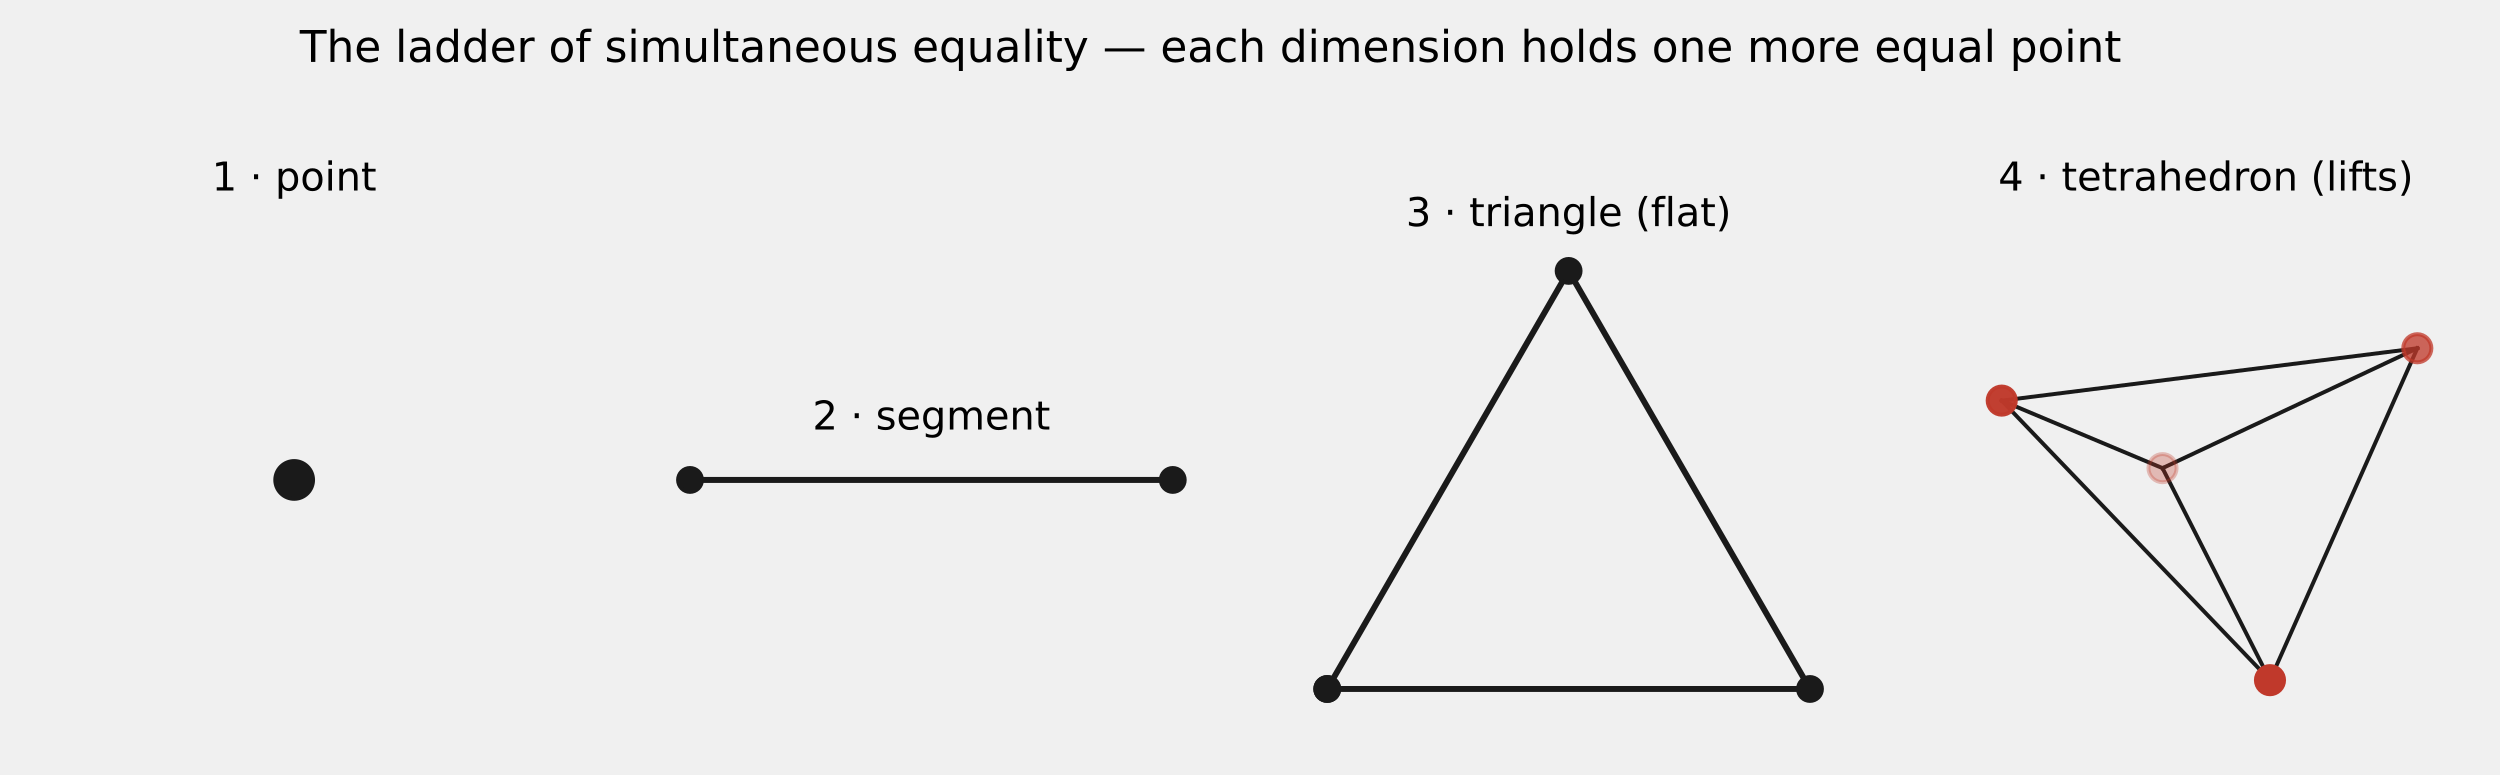
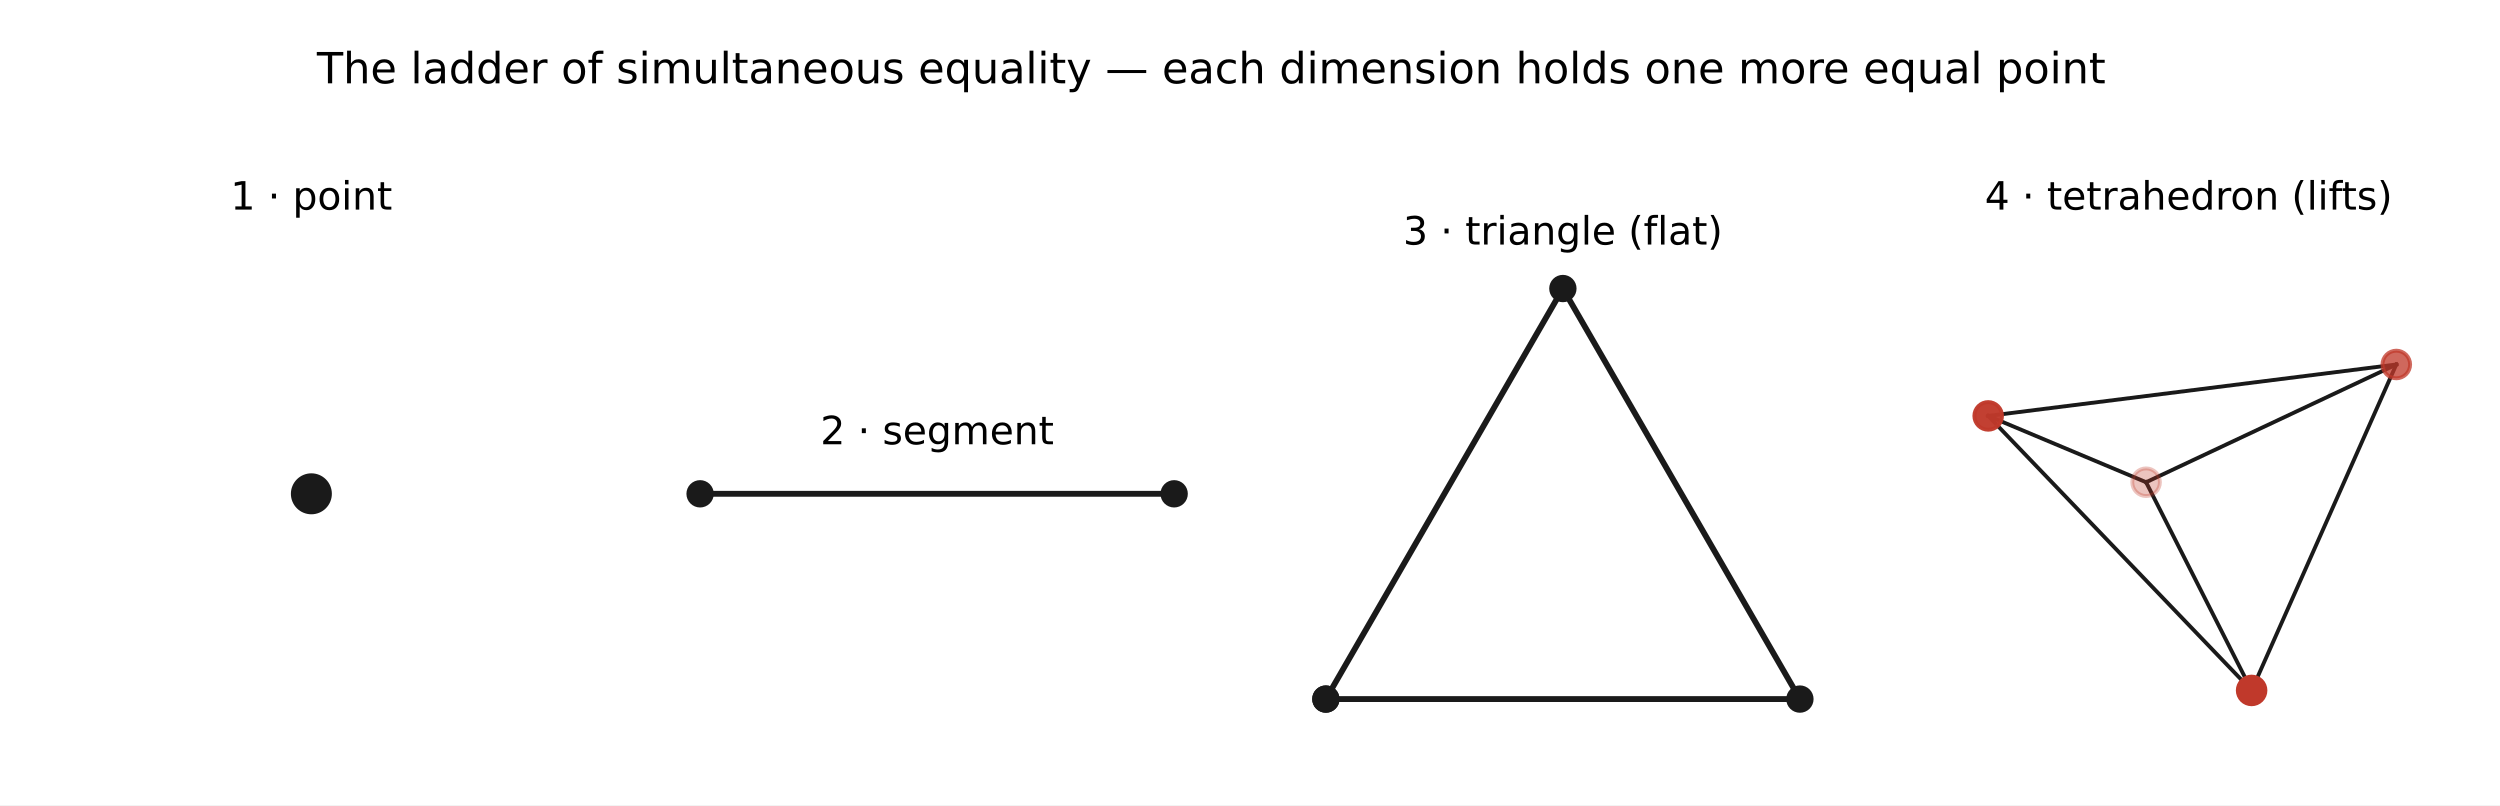
- <svg xmlns="http://www.w3.org/2000/svg" xmlns:xlink="http://www.w3.org/1999/xlink" width="628.2pt" height="194.517pt" viewBox="0 0 628.2 194.517" version="1.1">
+ <svg xmlns="http://www.w3.org/2000/svg" xmlns:xlink="http://www.w3.org/1999/xlink" width="639.72pt" height="206.037pt" viewBox="0 0 639.72 206.037" version="1.1">
  <defs>
    <style type="text/css">*{stroke-linejoin: round; stroke-linecap: butt}</style>
  </defs>
  <g id="figure_1">
    <g id="patch_1">
-       <path d="M 0 194.517  L 628.2 194.517  L 628.2 -0  L 0 -0  L 0 194.517  z " style="fill: none" />
+       <path d="M 0 206.037  L 639.72 206.037  L 639.72 0  L 0 0  z " style="fill: #ffffff" />
    </g>
    <g id="axes_1">
      <g id="PathCollection_1">
        <defs>
-           <path id="mf08bcf51dd" d="M 0 4.743  C 1.258 4.743 2.465 4.244 3.354 3.354  C 4.244 2.465 4.743 1.258 4.743 0  C 4.743 -1.258 4.244 -2.465 3.354 -3.354  C 2.465 -4.244 1.258 -4.743 0 -4.743  C -1.258 -4.743 -2.465 -4.244 -3.354 -3.354  C -4.244 -2.465 -4.743 -1.258 -4.743 0  C -4.743 1.258 -4.244 2.465 -3.354 3.354  C -2.465 4.244 -1.258 4.743 0 4.743  z " style="stroke: #1a1a1a" />
-         </defs>
-         <g clip-path="url(#p3a1d8b5666)">
-           <use xlink:href="#mf08bcf51dd" x="73.917" y="120.6" style="fill: #1a1a1a; stroke: #1a1a1a" />
+           <path id="mb3533bcbcd" d="M 0 4.743  C 1.258 4.743 2.465 4.244 3.354 3.354  C 4.244 2.465 4.743 1.258 4.743 0  C 4.743 -1.258 4.244 -2.465 3.354 -3.354  C 2.465 -4.244 1.258 -4.743 0 -4.743  C -1.258 -4.743 -2.465 -4.244 -3.354 -3.354  C -4.244 -2.465 -4.743 -1.258 -4.743 0  C -4.743 1.258 -4.244 2.465 -3.354 3.354  C -2.465 4.244 -1.258 4.743 0 4.743  z " style="stroke: #1a1a1a" />
+         </defs>
+         <g clip-path="url(#pb59cdd622c)">
+           <use xlink:href="#mb3533bcbcd" x="79.677" y="126.36" style="fill: #1a1a1a; stroke: #1a1a1a" />
        </g>
      </g>
      <g id="text_1">
-         <g transform="translate(53.21739 47.88261) scale(0.1 -0.1)">
+         <g transform="translate(58.97739 53.64261) scale(0.1 -0.1)">
          <defs>
            <path id="DejaVuSans-31" d="M 794 531  L 1825 531  L 1825 4091  L 703 3866  L 703 4441  L 1819 4666  L 2450 4666  L 2450 531  L 3481 531  L 3481 0  L 794 0  L 794 531  z " transform="scale(0.015625)" />
            <path id="DejaVuSans-20" transform="scale(0.015625)" />
            <path id="DejaVuSans-b7" d="M 684 2619  L 1344 2619  L 1344 1825  L 684 1825  L 684 2619  z " transform="scale(0.015625)" />
            <path id="DejaVuSans-70" d="M 1159 525  L 1159 -1331  L 581 -1331  L 581 3500  L 1159 3500  L 1159 2969  Q 1341 3281 1617 3432  Q 1894 3584 2278 3584  Q 2916 3584 3314 3078  Q 3713 2572 3713 1747  Q 3713 922 3314 415  Q 2916 -91 2278 -91  Q 1894 -91 1617 61  Q 1341 213 1159 525  z M 3116 1747  Q 3116 2381 2855 2742  Q 2594 3103 2138 3103  Q 1681 3103 1420 2742  Q 1159 2381 1159 1747  Q 1159 1113 1420 752  Q 1681 391 2138 391  Q 2594 391 2855 752  Q 3116 1113 3116 1747  z " transform="scale(0.015625)" />
            <path id="DejaVuSans-6f" d="M 1959 3097  Q 1497 3097 1228 2736  Q 959 2375 959 1747  Q 959 1119 1226 758  Q 1494 397 1959 397  Q 2419 397 2687 759  Q 2956 1122 2956 1747  Q 2956 2369 2687 2733  Q 2419 3097 1959 3097  z M 1959 3584  Q 2709 3584 3137 3096  Q 3566 2609 3566 1747  Q 3566 888 3137 398  Q 2709 -91 1959 -91  Q 1206 -91 779 398  Q 353 888 353 1747  Q 353 2609 779 3096  Q 1206 3584 1959 3584  z " transform="scale(0.015625)" />
            <path id="DejaVuSans-69" d="M 603 3500  L 1178 3500  L 1178 0  L 603 0  L 603 3500  z M 603 4863  L 1178 4863  L 1178 4134  L 603 4134  L 603 4863  z " transform="scale(0.015625)" />
            <path id="DejaVuSans-6e" d="M 3513 2113  L 3513 0  L 2938 0  L 2938 2094  Q 2938 2591 2744 2837  Q 2550 3084 2163 3084  Q 1697 3084 1428 2787  Q 1159 2491 1159 1978  L 1159 0  L 581 0  L 581 3500  L 1159 3500  L 1159 2956  Q 1366 3272 1645 3428  Q 1925 3584 2291 3584  Q 2894 3584 3203 3211  Q 3513 2838 3513 2113  z " transform="scale(0.015625)" />
            <path id="DejaVuSans-74" d="M 1172 4494  L 1172 3500  L 2356 3500  L 2356 3053  L 1172 3053  L 1172 1153  Q 1172 725 1289 603  Q 1406 481 1766 481  L 2356 481  L 2356 0  L 1766 0  Q 1100 0 847 248  Q 594 497 594 1153  L 594 3053  L 172 3053  L 172 3500  L 594 3500  L 594 4494  L 1172 4494  z " transform="scale(0.015625)" />
          </defs>
          <use xlink:href="#DejaVuSans-31" />
          <use xlink:href="#DejaVuSans-20" transform="translate(63.62305 0)" />
          <use xlink:href="#DejaVuSans-b7" transform="translate(95.41016 0)" />
          <use xlink:href="#DejaVuSans-20" transform="translate(127.1973 0)" />
          <use xlink:href="#DejaVuSans-70" transform="translate(158.9844 0)" />
          <use xlink:href="#DejaVuSans-6f" transform="translate(222.4609 0)" />
          <use xlink:href="#DejaVuSans-69" transform="translate(283.6426 0)" />
          <use xlink:href="#DejaVuSans-6e" transform="translate(311.4258 0)" />
          <use xlink:href="#DejaVuSans-74" transform="translate(374.8047 0)" />
        </g>
      </g>
    </g>
    <g id="axes_2">
      <g id="line2d_1">
-         <path d="M 173.387 120.6  L 294.691 120.6  " clip-path="url(#pee35f4b6c4)" style="fill: none; stroke: #1a1a1a; stroke-width: 1.5; stroke-linecap: square" />
-         <defs>
-           <path id="mf20d5a1ec8" d="M 0 3  C 0.796 3 1.559 2.684 2.121 2.121  C 2.684 1.559 3 0.796 3 0  C 3 -0.796 2.684 -1.559 2.121 -2.121  C 1.559 -2.684 0.796 -3 0 -3  C -0.796 -3 -1.559 -2.684 -2.121 -2.121  C -2.684 -1.559 -3 -0.796 -3 0  C -3 0.796 -2.684 1.559 -2.121 2.121  C -1.559 2.684 -0.796 3 0 3  z " style="stroke: #1a1a1a" />
-         </defs>
-         <g clip-path="url(#pee35f4b6c4)">
-           <use xlink:href="#mf20d5a1ec8" x="173.387" y="120.6" style="fill: #1a1a1a; stroke: #1a1a1a" />
-           <use xlink:href="#mf20d5a1ec8" x="294.691" y="120.6" style="fill: #1a1a1a; stroke: #1a1a1a" />
+         <path d="M 179.147 126.36  L 300.451 126.36  " clip-path="url(#p9e83dab025)" style="fill: none; stroke: #1a1a1a; stroke-width: 1.5; stroke-linecap: square" />
+         <defs>
+           <path id="me767675b9a" d="M 0 3  C 0.796 3 1.559 2.684 2.121 2.121  C 2.684 1.559 3 0.796 3 0  C 3 -0.796 2.684 -1.559 2.121 -2.121  C 1.559 -2.684 0.796 -3 0 -3  C -0.796 -3 -1.559 -2.684 -2.121 -2.121  C -2.684 -1.559 -3 -0.796 -3 0  C -3 0.796 -2.684 1.559 -2.121 2.121  C -1.559 2.684 -0.796 3 0 3  z " style="stroke: #1a1a1a" />
+         </defs>
+         <g clip-path="url(#p9e83dab025)">
+           <use xlink:href="#me767675b9a" x="179.147" y="126.36" style="fill: #1a1a1a; stroke: #1a1a1a" />
+           <use xlink:href="#me767675b9a" x="300.451" y="126.36" style="fill: #1a1a1a; stroke: #1a1a1a" />
        </g>
      </g>
      <g id="text_2">
-         <g transform="translate(204.1594 107.9283) scale(0.1 -0.1)">
+         <g transform="translate(209.9194 113.6883) scale(0.1 -0.1)">
          <defs>
            <path id="DejaVuSans-32" d="M 1228 531  L 3431 531  L 3431 0  L 469 0  L 469 531  Q 828 903 1448 1529  Q 2069 2156 2228 2338  Q 2531 2678 2651 2914  Q 2772 3150 2772 3378  Q 2772 3750 2511 3984  Q 2250 4219 1831 4219  Q 1534 4219 1204 4116  Q 875 4013 500 3803  L 500 4441  Q 881 4594 1212 4672  Q 1544 4750 1819 4750  Q 2544 4750 2975 4387  Q 3406 4025 3406 3419  Q 3406 3131 3298 2873  Q 3191 2616 2906 2266  Q 2828 2175 2409 1742  Q 1991 1309 1228 531  z " transform="scale(0.015625)" />
            <path id="DejaVuSans-73" d="M 2834 3397  L 2834 2853  Q 2591 2978 2328 3040  Q 2066 3103 1784 3103  Q 1356 3103 1142 2972  Q 928 2841 928 2578  Q 928 2378 1081 2264  Q 1234 2150 1697 2047  L 1894 2003  Q 2506 1872 2764 1633  Q 3022 1394 3022 966  Q 3022 478 2636 193  Q 2250 -91 1575 -91  Q 1294 -91 989 -36  Q 684 19 347 128  L 347 722  Q 666 556 975 473  Q 1284 391 1588 391  Q 1994 391 2212 530  Q 2431 669 2431 922  Q 2431 1156 2273 1281  Q 2116 1406 1581 1522  L 1381 1569  Q 847 1681 609 1914  Q 372 2147 372 2553  Q 372 3047 722 3315  Q 1072 3584 1716 3584  Q 2034 3584 2315 3537  Q 2597 3491 2834 3397  z " transform="scale(0.015625)" />
            <path id="DejaVuSans-65" d="M 3597 1894  L 3597 1613  L 953 1613  Q 991 1019 1311 708  Q 1631 397 2203 397  Q 2534 397 2845 478  Q 3156 559 3463 722  L 3463 178  Q 3153 47 2828 -22  Q 2503 -91 2169 -91  Q 1331 -91 842 396  Q 353 884 353 1716  Q 353 2575 817 3079  Q 1281 3584 2069 3584  Q 2775 3584 3186 3129  Q 3597 2675 3597 1894  z M 3022 2063  Q 3016 2534 2758 2815  Q 2500 3097 2075 3097  Q 1594 3097 1305 2825  Q 1016 2553 972 2059  L 3022 2063  z " transform="scale(0.015625)" />
            <path id="DejaVuSans-67" d="M 2906 1791  Q 2906 2416 2648 2759  Q 2391 3103 1925 3103  Q 1463 3103 1205 2759  Q 947 2416 947 1791  Q 947 1169 1205 825  Q 1463 481 1925 481  Q 2391 481 2648 825  Q 2906 1169 2906 1791  z M 3481 434  Q 3481 -459 3084 -895  Q 2688 -1331 1869 -1331  Q 1566 -1331 1297 -1286  Q 1028 -1241 775 -1147  L 775 -588  Q 1028 -725 1275 -790  Q 1522 -856 1778 -856  Q 2344 -856 2625 -561  Q 2906 -266 2906 331  L 2906 616  Q 2728 306 2450 153  Q 2172 0 1784 0  Q 1141 0 747 490  Q 353 981 353 1791  Q 353 2603 747 3093  Q 1141 3584 1784 3584  Q 2172 3584 2450 3431  Q 2728 3278 2906 2969  L 2906 3500  L 3481 3500  L 3481 434  z " transform="scale(0.015625)" />
            <path id="DejaVuSans-6d" d="M 3328 2828  Q 3544 3216 3844 3400  Q 4144 3584 4550 3584  Q 5097 3584 5394 3201  Q 5691 2819 5691 2113  L 5691 0  L 5113 0  L 5113 2094  Q 5113 2597 4934 2840  Q 4756 3084 4391 3084  Q 3944 3084 3684 2787  Q 3425 2491 3425 1978  L 3425 0  L 2847 0  L 2847 2094  Q 2847 2600 2669 2842  Q 2491 3084 2119 3084  Q 1678 3084 1418 2786  Q 1159 2488 1159 1978  L 1159 0  L 581 0  L 581 3500  L 1159 3500  L 1159 2956  Q 1356 3278 1631 3431  Q 1906 3584 2284 3584  Q 2666 3584 2933 3390  Q 3200 3197 3328 2828  z " transform="scale(0.015625)" />
          </defs>
          <use xlink:href="#DejaVuSans-32" />
          <use xlink:href="#DejaVuSans-20" transform="translate(63.62305 0)" />
          <use xlink:href="#DejaVuSans-b7" transform="translate(95.41016 0)" />
          <use xlink:href="#DejaVuSans-20" transform="translate(127.1973 0)" />
          <use xlink:href="#DejaVuSans-73" transform="translate(158.9844 0)" />
          <use xlink:href="#DejaVuSans-65" transform="translate(211.084 0)" />
          <use xlink:href="#DejaVuSans-67" transform="translate(272.6074 0)" />
          <use xlink:href="#DejaVuSans-6d" transform="translate(336.084 0)" />
          <use xlink:href="#DejaVuSans-65" transform="translate(433.4961 0)" />
          <use xlink:href="#DejaVuSans-6e" transform="translate(495.0195 0)" />
          <use xlink:href="#DejaVuSans-74" transform="translate(558.3984 0)" />
        </g>
      </g>
    </g>
    <g id="axes_3">
      <g id="line2d_2">
-         <path d="M 333.509 173.126  L 454.813 173.126  L 394.161 68.074  L 333.509 173.126  " clip-path="url(#pc1dcf6f03d)" style="fill: none; stroke: #1a1a1a; stroke-width: 1.5; stroke-linecap: square" />
-         <g clip-path="url(#pc1dcf6f03d)">
-           <use xlink:href="#mf20d5a1ec8" x="333.509" y="173.126" style="fill: #1a1a1a; stroke: #1a1a1a" />
-           <use xlink:href="#mf20d5a1ec8" x="454.813" y="173.126" style="fill: #1a1a1a; stroke: #1a1a1a" />
-           <use xlink:href="#mf20d5a1ec8" x="394.161" y="68.074" style="fill: #1a1a1a; stroke: #1a1a1a" />
-           <use xlink:href="#mf20d5a1ec8" x="333.509" y="173.126" style="fill: #1a1a1a; stroke: #1a1a1a" />
+         <path d="M 339.269 178.886  L 460.573 178.886  L 399.921 73.834  L 339.269 178.886  " clip-path="url(#pc8f89152f6)" style="fill: none; stroke: #1a1a1a; stroke-width: 1.5; stroke-linecap: square" />
+         <g clip-path="url(#pc8f89152f6)">
+           <use xlink:href="#me767675b9a" x="339.269" y="178.886" style="fill: #1a1a1a; stroke: #1a1a1a" />
+           <use xlink:href="#me767675b9a" x="460.573" y="178.886" style="fill: #1a1a1a; stroke: #1a1a1a" />
+           <use xlink:href="#me767675b9a" x="399.921" y="73.834" style="fill: #1a1a1a; stroke: #1a1a1a" />
+           <use xlink:href="#me767675b9a" x="339.269" y="178.886" style="fill: #1a1a1a; stroke: #1a1a1a" />
        </g>
      </g>
      <g id="text_3">
-         <g transform="translate(353.271 56.82104) scale(0.1 -0.1)">
+         <g transform="translate(359.031 62.58104) scale(0.1 -0.1)">
          <defs>
            <path id="DejaVuSans-33" d="M 2597 2516  Q 3050 2419 3304 2112  Q 3559 1806 3559 1356  Q 3559 666 3084 287  Q 2609 -91 1734 -91  Q 1441 -91 1130 -33  Q 819 25 488 141  L 488 750  Q 750 597 1062 519  Q 1375 441 1716 441  Q 2309 441 2620 675  Q 2931 909 2931 1356  Q 2931 1769 2642 2001  Q 2353 2234 1838 2234  L 1294 2234  L 1294 2753  L 1863 2753  Q 2328 2753 2575 2939  Q 2822 3125 2822 3475  Q 2822 3834 2567 4026  Q 2313 4219 1838 4219  Q 1578 4219 1281 4162  Q 984 4106 628 3988  L 628 4550  Q 988 4650 1302 4700  Q 1616 4750 1894 4750  Q 2613 4750 3031 4423  Q 3450 4097 3450 3541  Q 3450 3153 3228 2886  Q 3006 2619 2597 2516  z " transform="scale(0.015625)" />
            <path id="DejaVuSans-72" d="M 2631 2963  Q 2534 3019 2420 3045  Q 2306 3072 2169 3072  Q 1681 3072 1420 2755  Q 1159 2438 1159 1844  L 1159 0  L 581 0  L 581 3500  L 1159 3500  L 1159 2956  Q 1341 3275 1631 3429  Q 1922 3584 2338 3584  Q 2397 3584 2469 3576  Q 2541 3569 2628 3553  L 2631 2963  z " transform="scale(0.015625)" />
            <path id="DejaVuSans-61" d="M 2194 1759  Q 1497 1759 1228 1600  Q 959 1441 959 1056  Q 959 750 1161 570  Q 1363 391 1709 391  Q 2188 391 2477 730  Q 2766 1069 2766 1631  L 2766 1759  L 2194 1759  z M 3341 1997  L 3341 0  L 2766 0  L 2766 531  Q 2569 213 2275 61  Q 1981 -91 1556 -91  Q 1019 -91 701 211  Q 384 513 384 1019  Q 384 1609 779 1909  Q 1175 2209 1959 2209  L 2766 2209  L 2766 2266  Q 2766 2663 2505 2880  Q 2244 3097 1772 3097  Q 1472 3097 1187 3025  Q 903 2953 641 2809  L 641 3341  Q 956 3463 1253 3523  Q 1550 3584 1831 3584  Q 2591 3584 2966 3190  Q 3341 2797 3341 1997  z " transform="scale(0.015625)" />
            <path id="DejaVuSans-6c" d="M 603 4863  L 1178 4863  L 1178 0  L 603 0  L 603 4863  z " transform="scale(0.015625)" />
            <path id="DejaVuSans-28" d="M 1984 4856  Q 1566 4138 1362 3434  Q 1159 2731 1159 2009  Q 1159 1288 1364 580  Q 1569 -128 1984 -844  L 1484 -844  Q 1016 -109 783 600  Q 550 1309 550 2009  Q 550 2706 781 3412  Q 1013 4119 1484 4856  L 1984 4856  z " transform="scale(0.015625)" />
            <path id="DejaVuSans-66" d="M 2375 4863  L 2375 4384  L 1825 4384  Q 1516 4384 1395 4259  Q 1275 4134 1275 3809  L 1275 3500  L 2222 3500  L 2222 3053  L 1275 3053  L 1275 0  L 697 0  L 697 3053  L 147 3053  L 147 3500  L 697 3500  L 697 3744  Q 697 4328 969 4595  Q 1241 4863 1831 4863  L 2375 4863  z " transform="scale(0.015625)" />
            <path id="DejaVuSans-29" d="M 513 4856  L 1013 4856  Q 1481 4119 1714 3412  Q 1947 2706 1947 2009  Q 1947 1309 1714 600  Q 1481 -109 1013 -844  L 513 -844  Q 928 -128 1133 580  Q 1338 1288 1338 2009  Q 1338 2731 1133 3434  Q 928 4138 513 4856  z " transform="scale(0.015625)" />
          </defs>
          <use xlink:href="#DejaVuSans-33" />
          <use xlink:href="#DejaVuSans-20" transform="translate(63.62305 0)" />
          <use xlink:href="#DejaVuSans-b7" transform="translate(95.41016 0)" />
          <use xlink:href="#DejaVuSans-20" transform="translate(127.1973 0)" />
          <use xlink:href="#DejaVuSans-74" transform="translate(158.9844 0)" />
          <use xlink:href="#DejaVuSans-72" transform="translate(198.1934 0)" />
          <use xlink:href="#DejaVuSans-69" transform="translate(239.3066 0)" />
          <use xlink:href="#DejaVuSans-61" transform="translate(267.0898 0)" />
          <use xlink:href="#DejaVuSans-6e" transform="translate(328.3691 0)" />
          <use xlink:href="#DejaVuSans-67" transform="translate(391.748 0)" />
          <use xlink:href="#DejaVuSans-6c" transform="translate(455.2246 0)" />
          <use xlink:href="#DejaVuSans-65" transform="translate(483.0078 0)" />
          <use xlink:href="#DejaVuSans-20" transform="translate(544.5312 0)" />
          <use xlink:href="#DejaVuSans-28" transform="translate(576.3184 0)" />
          <use xlink:href="#DejaVuSans-66" transform="translate(615.332 0)" />
          <use xlink:href="#DejaVuSans-6c" transform="translate(650.5371 0)" />
          <use xlink:href="#DejaVuSans-61" transform="translate(678.3203 0)" />
          <use xlink:href="#DejaVuSans-74" transform="translate(739.5996 0)" />
          <use xlink:href="#DejaVuSans-29" transform="translate(778.8086 0)" />
        </g>
      </g>
    </g>
    <g id="patch_2">
-       <path d="M 487.565 187.317  L 621 187.317  L 621 53.883  L 487.565 53.883  L 487.565 187.317  z " style="fill: none" />
+       <path d="M 493.325 193.077  L 626.76 193.077  L 626.76 59.643  L 493.325 59.643  z " style="fill: #ffffff" />
    </g>
    <g id="axes_4">
      <g id="line2d_3">
-         <path d="M 607.423 87.509  L 570.401 170.912  " clip-path="url(#p7907361c2a)" style="fill: none; stroke: #1a1a1a; stroke-linecap: square" />
+         <path d="M 613.183 93.269  L 576.161 176.672  " clip-path="url(#p083625d125)" style="fill: none; stroke: #1a1a1a; stroke-linecap: square" />
      </g>
      <g id="line2d_4">
-         <path d="M 607.423 87.509  L 543.398 117.636  " clip-path="url(#p7907361c2a)" style="fill: none; stroke: #1a1a1a; stroke-linecap: square" />
+         <path d="M 613.183 93.269  L 549.158 123.396  " clip-path="url(#p083625d125)" style="fill: none; stroke: #1a1a1a; stroke-linecap: square" />
      </g>
      <g id="line2d_5">
-         <path d="M 607.423 87.509  L 502.994 100.666  " clip-path="url(#p7907361c2a)" style="fill: none; stroke: #1a1a1a; stroke-linecap: square" />
+         <path d="M 613.183 93.269  L 508.754 106.426  " clip-path="url(#p083625d125)" style="fill: none; stroke: #1a1a1a; stroke-linecap: square" />
      </g>
      <g id="line2d_6">
-         <path d="M 570.401 170.912  L 543.398 117.636  " clip-path="url(#p7907361c2a)" style="fill: none; stroke: #1a1a1a; stroke-linecap: square" />
+         <path d="M 576.161 176.672  L 549.158 123.396  " clip-path="url(#p083625d125)" style="fill: none; stroke: #1a1a1a; stroke-linecap: square" />
      </g>
      <g id="line2d_7">
-         <path d="M 570.401 170.912  L 502.994 100.666  " clip-path="url(#p7907361c2a)" style="fill: none; stroke: #1a1a1a; stroke-linecap: square" />
+         <path d="M 576.161 176.672  L 508.754 106.426  " clip-path="url(#p083625d125)" style="fill: none; stroke: #1a1a1a; stroke-linecap: square" />
      </g>
      <g id="line2d_8">
-         <path d="M 543.398 117.636  L 502.994 100.666  " clip-path="url(#p7907361c2a)" style="fill: none; stroke: #1a1a1a; stroke-linecap: square" />
+         <path d="M 549.158 123.396  L 508.754 106.426  " clip-path="url(#p083625d125)" style="fill: none; stroke: #1a1a1a; stroke-linecap: square" />
      </g>
      <g id="Path3DCollection_1">
        <defs>
-           <path id="C0_0_a41d9d6993" d="M 0 3.536  C 0.938 3.536 1.837 3.163 2.5 2.5  C 3.163 1.837 3.536 0.938 3.536 -0  C 3.536 -0.938 3.163 -1.837 2.5 -2.5  C 1.837 -3.163 0.938 -3.536 0 -3.536  C -0.938 -3.536 -1.837 -3.163 -2.5 -2.5  C -3.163 -1.837 -3.536 -0.938 -3.536 0  C -3.536 0.938 -3.163 1.837 -2.5 2.5  C -1.837 3.163 -0.938 3.536 0 3.536  z " />
-         </defs>
-         <g clip-path="url(#p7907361c2a)">
-           <use xlink:href="#C0_0_a41d9d6993" x="543.398" y="117.636" style="fill: #c0392b; fill-opacity: 0.3; stroke: #c0392b; stroke-opacity: 0.3" />
-         </g>
-         <g clip-path="url(#p7907361c2a)">
-           <use xlink:href="#C0_0_a41d9d6993" x="607.423" y="87.509" style="fill: #c0392b; fill-opacity: 0.759; stroke: #c0392b; stroke-opacity: 0.759" />
-         </g>
-         <g clip-path="url(#p7907361c2a)">
-           <use xlink:href="#C0_0_a41d9d6993" x="502.994" y="100.666" style="fill: #c0392b; fill-opacity: 0.962; stroke: #c0392b; stroke-opacity: 0.962" />
-         </g>
-         <g clip-path="url(#p7907361c2a)">
-           <use xlink:href="#C0_0_a41d9d6993" x="570.401" y="170.912" style="fill: #c0392b; stroke: #c0392b" />
+           <path id="C0_0_d4707b4eaf" d="M 0 3.536  C 0.938 3.536 1.837 3.163 2.5 2.5  C 3.163 1.837 3.536 0.938 3.536 -0  C 3.536 -0.938 3.163 -1.837 2.5 -2.5  C 1.837 -3.163 0.938 -3.536 0 -3.536  C -0.938 -3.536 -1.837 -3.163 -2.5 -2.5  C -3.163 -1.837 -3.536 -0.938 -3.536 0  C -3.536 0.938 -3.163 1.837 -2.5 2.5  C -1.837 3.163 -0.938 3.536 0 3.536  z " />
+         </defs>
+         <g clip-path="url(#p083625d125)">
+           <use xlink:href="#C0_0_d4707b4eaf" x="549.158" y="123.396" style="fill: #c0392b; fill-opacity: 0.3; stroke: #c0392b; stroke-opacity: 0.3" />
+         </g>
+         <g clip-path="url(#p083625d125)">
+           <use xlink:href="#C0_0_d4707b4eaf" x="613.183" y="93.269" style="fill: #c0392b; fill-opacity: 0.759; stroke: #c0392b; stroke-opacity: 0.759" />
+         </g>
+         <g clip-path="url(#p083625d125)">
+           <use xlink:href="#C0_0_d4707b4eaf" x="508.754" y="106.426" style="fill: #c0392b; fill-opacity: 0.962; stroke: #c0392b; stroke-opacity: 0.962" />
+         </g>
+         <g clip-path="url(#p083625d125)">
+           <use xlink:href="#C0_0_d4707b4eaf" x="576.161" y="176.672" style="fill: #c0392b; stroke: #c0392b" />
        </g>
      </g>
      <g id="text_4">
-         <g transform="translate(502.1209 47.88261) scale(0.1 -0.1)">
+         <g transform="translate(507.8809 53.64261) scale(0.1 -0.1)">
          <defs>
            <path id="DejaVuSans-34" d="M 2419 4116  L 825 1625  L 2419 1625  L 2419 4116  z M 2253 4666  L 3047 4666  L 3047 1625  L 3713 1625  L 3713 1100  L 3047 1100  L 3047 0  L 2419 0  L 2419 1100  L 313 1100  L 313 1709  L 2253 4666  z " transform="scale(0.015625)" />
            <path id="DejaVuSans-68" d="M 3513 2113  L 3513 0  L 2938 0  L 2938 2094  Q 2938 2591 2744 2837  Q 2550 3084 2163 3084  Q 1697 3084 1428 2787  Q 1159 2491 1159 1978  L 1159 0  L 581 0  L 581 4863  L 1159 4863  L 1159 2956  Q 1366 3272 1645 3428  Q 1925 3584 2291 3584  Q 2894 3584 3203 3211  Q 3513 2838 3513 2113  z " transform="scale(0.015625)" />
            <path id="DejaVuSans-64" d="M 2906 2969  L 2906 4863  L 3481 4863  L 3481 0  L 2906 0  L 2906 525  Q 2725 213 2448 61  Q 2172 -91 1784 -91  Q 1150 -91 751 415  Q 353 922 353 1747  Q 353 2572 751 3078  Q 1150 3584 1784 3584  Q 2172 3584 2448 3432  Q 2725 3281 2906 2969  z M 947 1747  Q 947 1113 1208 752  Q 1469 391 1925 391  Q 2381 391 2643 752  Q 2906 1113 2906 1747  Q 2906 2381 2643 2742  Q 2381 3103 1925 3103  Q 1469 3103 1208 2742  Q 947 2381 947 1747  z " transform="scale(0.015625)" />
          </defs>
          <use xlink:href="#DejaVuSans-34" />
          <use xlink:href="#DejaVuSans-20" transform="translate(63.62305 0)" />
          <use xlink:href="#DejaVuSans-b7" transform="translate(95.41016 0)" />
          <use xlink:href="#DejaVuSans-20" transform="translate(127.1973 0)" />
          <use xlink:href="#DejaVuSans-74" transform="translate(158.9844 0)" />
          <use xlink:href="#DejaVuSans-65" transform="translate(198.1934 0)" />
          <use xlink:href="#DejaVuSans-74" transform="translate(259.7168 0)" />
          <use xlink:href="#DejaVuSans-72" transform="translate(298.9258 0)" />
          <use xlink:href="#DejaVuSans-61" transform="translate(340.0391 0)" />
          <use xlink:href="#DejaVuSans-68" transform="translate(401.3184 0)" />
          <use xlink:href="#DejaVuSans-65" transform="translate(464.6973 0)" />
          <use xlink:href="#DejaVuSans-64" transform="translate(526.2207 0)" />
          <use xlink:href="#DejaVuSans-72" transform="translate(589.6973 0)" />
          <use xlink:href="#DejaVuSans-6f" transform="translate(628.5605 0)" />
          <use xlink:href="#DejaVuSans-6e" transform="translate(689.7422 0)" />
          <use xlink:href="#DejaVuSans-20" transform="translate(753.1211 0)" />
          <use xlink:href="#DejaVuSans-28" transform="translate(784.9082 0)" />
          <use xlink:href="#DejaVuSans-6c" transform="translate(823.9219 0)" />
          <use xlink:href="#DejaVuSans-69" transform="translate(851.7051 0)" />
          <use xlink:href="#DejaVuSans-66" transform="translate(879.4883 0)" />
          <use xlink:href="#DejaVuSans-74" transform="translate(912.9434 0)" />
          <use xlink:href="#DejaVuSans-73" transform="translate(952.1523 0)" />
          <use xlink:href="#DejaVuSans-29" transform="translate(1004.252 0)" />
        </g>
      </g>
    </g>
    <g id="text_5">
-       <g transform="translate(75.33383 15.55828) scale(0.11 -0.11)">
+       <g transform="translate(81.09383 21.31828) scale(0.11 -0.11)">
        <defs>
          <path id="DejaVuSans-54" d="M -19 4666  L 3928 4666  L 3928 4134  L 2272 4134  L 2272 0  L 1638 0  L 1638 4134  L -19 4134  L -19 4666  z " transform="scale(0.015625)" />
          <path id="DejaVuSans-75" d="M 544 1381  L 544 3500  L 1119 3500  L 1119 1403  Q 1119 906 1312 657  Q 1506 409 1894 409  Q 2359 409 2629 706  Q 2900 1003 2900 1516  L 2900 3500  L 3475 3500  L 3475 0  L 2900 0  L 2900 538  Q 2691 219 2414 64  Q 2138 -91 1772 -91  Q 1169 -91 856 284  Q 544 659 544 1381  z M 1991 3584  L 1991 3584  z " transform="scale(0.015625)" />
          <path id="DejaVuSans-71" d="M 947 1747  Q 947 1113 1208 752  Q 1469 391 1925 391  Q 2381 391 2643 752  Q 2906 1113 2906 1747  Q 2906 2381 2643 2742  Q 2381 3103 1925 3103  Q 1469 3103 1208 2742  Q 947 2381 947 1747  z M 2906 525  Q 2725 213 2448 61  Q 2172 -91 1784 -91  Q 1150 -91 751 415  Q 353 922 353 1747  Q 353 2572 751 3078  Q 1150 3584 1784 3584  Q 2172 3584 2448 3432  Q 2725 3281 2906 2969  L 2906 3500  L 3481 3500  L 3481 -1331  L 2906 -1331  L 2906 525  z " transform="scale(0.015625)" />
          <path id="DejaVuSans-79" d="M 2059 -325  Q 1816 -950 1584 -1140  Q 1353 -1331 966 -1331  L 506 -1331  L 506 -850  L 844 -850  Q 1081 -850 1212 -737  Q 1344 -625 1503 -206  L 1606 56  L 191 3500  L 800 3500  L 1894 763  L 2988 3500  L 3597 3500  L 2059 -325  z " transform="scale(0.015625)" />
          <path id="DejaVuSans-2014" d="M 313 1978  L 6088 1978  L 6088 1528  L 313 1528  L 313 1978  z " transform="scale(0.015625)" />
          <path id="DejaVuSans-63" d="M 3122 3366  L 3122 2828  Q 2878 2963 2633 3030  Q 2388 3097 2138 3097  Q 1578 3097 1268 2742  Q 959 2388 959 1747  Q 959 1106 1268 751  Q 1578 397 2138 397  Q 2388 397 2633 464  Q 2878 531 3122 666  L 3122 134  Q 2881 22 2623 -34  Q 2366 -91 2075 -91  Q 1284 -91 818 406  Q 353 903 353 1747  Q 353 2603 823 3093  Q 1294 3584 2113 3584  Q 2378 3584 2631 3529  Q 2884 3475 3122 3366  z " transform="scale(0.015625)" />
        </defs>
        <use xlink:href="#DejaVuSans-54" />
        <use xlink:href="#DejaVuSans-68" transform="translate(61.08398 0)" />
        <use xlink:href="#DejaVuSans-65" transform="translate(124.4629 0)" />
        <use xlink:href="#DejaVuSans-20" transform="translate(185.9863 0)" />
        <use xlink:href="#DejaVuSans-6c" transform="translate(217.7734 0)" />
        <use xlink:href="#DejaVuSans-61" transform="translate(245.5566 0)" />
        <use xlink:href="#DejaVuSans-64" transform="translate(306.8359 0)" />
        <use xlink:href="#DejaVuSans-64" transform="translate(370.3125 0)" />
        <use xlink:href="#DejaVuSans-65" transform="translate(433.7891 0)" />
        <use xlink:href="#DejaVuSans-72" transform="translate(495.3125 0)" />
        <use xlink:href="#DejaVuSans-20" transform="translate(536.4258 0)" />
        <use xlink:href="#DejaVuSans-6f" transform="translate(568.2129 0)" />
        <use xlink:href="#DejaVuSans-66" transform="translate(629.3945 0)" />
        <use xlink:href="#DejaVuSans-20" transform="translate(664.5996 0)" />
        <use xlink:href="#DejaVuSans-73" transform="translate(696.3867 0)" />
        <use xlink:href="#DejaVuSans-69" transform="translate(748.4863 0)" />
        <use xlink:href="#DejaVuSans-6d" transform="translate(776.2695 0)" />
        <use xlink:href="#DejaVuSans-75" transform="translate(873.6816 0)" />
        <use xlink:href="#DejaVuSans-6c" transform="translate(937.0605 0)" />
        <use xlink:href="#DejaVuSans-74" transform="translate(964.8438 0)" />
        <use xlink:href="#DejaVuSans-61" transform="translate(1004.053 0)" />
        <use xlink:href="#DejaVuSans-6e" transform="translate(1065.332 0)" />
        <use xlink:href="#DejaVuSans-65" transform="translate(1128.711 0)" />
        <use xlink:href="#DejaVuSans-6f" transform="translate(1190.234 0)" />
        <use xlink:href="#DejaVuSans-75" transform="translate(1251.416 0)" />
        <use xlink:href="#DejaVuSans-73" transform="translate(1314.795 0)" />
        <use xlink:href="#DejaVuSans-20" transform="translate(1366.895 0)" />
        <use xlink:href="#DejaVuSans-65" transform="translate(1398.682 0)" />
        <use xlink:href="#DejaVuSans-71" transform="translate(1460.205 0)" />
        <use xlink:href="#DejaVuSans-75" transform="translate(1523.682 0)" />
        <use xlink:href="#DejaVuSans-61" transform="translate(1587.061 0)" />
        <use xlink:href="#DejaVuSans-6c" transform="translate(1648.34 0)" />
        <use xlink:href="#DejaVuSans-69" transform="translate(1676.123 0)" />
        <use xlink:href="#DejaVuSans-74" transform="translate(1703.906 0)" />
        <use xlink:href="#DejaVuSans-79" transform="translate(1743.115 0)" />
        <use xlink:href="#DejaVuSans-20" transform="translate(1802.295 0)" />
        <use xlink:href="#DejaVuSans-2014" transform="translate(1834.082 0)" />
        <use xlink:href="#DejaVuSans-20" transform="translate(1934.082 0)" />
        <use xlink:href="#DejaVuSans-65" transform="translate(1965.869 0)" />
        <use xlink:href="#DejaVuSans-61" transform="translate(2027.393 0)" />
        <use xlink:href="#DejaVuSans-63" transform="translate(2088.672 0)" />
        <use xlink:href="#DejaVuSans-68" transform="translate(2143.652 0)" />
        <use xlink:href="#DejaVuSans-20" transform="translate(2207.031 0)" />
        <use xlink:href="#DejaVuSans-64" transform="translate(2238.818 0)" />
        <use xlink:href="#DejaVuSans-69" transform="translate(2302.295 0)" />
        <use xlink:href="#DejaVuSans-6d" transform="translate(2330.078 0)" />
        <use xlink:href="#DejaVuSans-65" transform="translate(2427.49 0)" />
        <use xlink:href="#DejaVuSans-6e" transform="translate(2489.014 0)" />
        <use xlink:href="#DejaVuSans-73" transform="translate(2552.393 0)" />
        <use xlink:href="#DejaVuSans-69" transform="translate(2604.492 0)" />
        <use xlink:href="#DejaVuSans-6f" transform="translate(2632.275 0)" />
        <use xlink:href="#DejaVuSans-6e" transform="translate(2693.457 0)" />
        <use xlink:href="#DejaVuSans-20" transform="translate(2756.836 0)" />
        <use xlink:href="#DejaVuSans-68" transform="translate(2788.623 0)" />
        <use xlink:href="#DejaVuSans-6f" transform="translate(2852.002 0)" />
        <use xlink:href="#DejaVuSans-6c" transform="translate(2913.184 0)" />
        <use xlink:href="#DejaVuSans-64" transform="translate(2940.967 0)" />
        <use xlink:href="#DejaVuSans-73" transform="translate(3004.443 0)" />
        <use xlink:href="#DejaVuSans-20" transform="translate(3056.543 0)" />
        <use xlink:href="#DejaVuSans-6f" transform="translate(3088.33 0)" />
        <use xlink:href="#DejaVuSans-6e" transform="translate(3149.512 0)" />
        <use xlink:href="#DejaVuSans-65" transform="translate(3212.891 0)" />
        <use xlink:href="#DejaVuSans-20" transform="translate(3274.414 0)" />
        <use xlink:href="#DejaVuSans-6d" transform="translate(3306.201 0)" />
        <use xlink:href="#DejaVuSans-6f" transform="translate(3403.613 0)" />
        <use xlink:href="#DejaVuSans-72" transform="translate(3464.795 0)" />
        <use xlink:href="#DejaVuSans-65" transform="translate(3503.658 0)" />
        <use xlink:href="#DejaVuSans-20" transform="translate(3565.182 0)" />
        <use xlink:href="#DejaVuSans-65" transform="translate(3596.969 0)" />
        <use xlink:href="#DejaVuSans-71" transform="translate(3658.492 0)" />
        <use xlink:href="#DejaVuSans-75" transform="translate(3721.969 0)" />
        <use xlink:href="#DejaVuSans-61" transform="translate(3785.348 0)" />
        <use xlink:href="#DejaVuSans-6c" transform="translate(3846.627 0)" />
        <use xlink:href="#DejaVuSans-20" transform="translate(3874.41 0)" />
        <use xlink:href="#DejaVuSans-70" transform="translate(3906.197 0)" />
        <use xlink:href="#DejaVuSans-6f" transform="translate(3969.674 0)" />
        <use xlink:href="#DejaVuSans-69" transform="translate(4030.855 0)" />
        <use xlink:href="#DejaVuSans-6e" transform="translate(4058.639 0)" />
        <use xlink:href="#DejaVuSans-74" transform="translate(4122.018 0)" />
      </g>
    </g>
  </g>
  <defs>
-     <clipPath id="p3a1d8b5666">
-       <rect x="7.2" y="53.883" width="133.435" height="133.435" />
-     </clipPath>
-     <clipPath id="pee35f4b6c4">
-       <rect x="167.322" y="113.928" width="133.435" height="13.343" />
-     </clipPath>
-     <clipPath id="pc1dcf6f03d">
-       <rect x="327.443" y="62.821" width="133.435" height="115.558" />
-     </clipPath>
-     <clipPath id="p7907361c2a">
-       <rect x="487.565" y="53.883" width="133.435" height="133.435" />
+     <clipPath id="pb59cdd622c">
+       <rect x="12.96" y="59.643" width="133.435" height="133.435" />
+     </clipPath>
+     <clipPath id="p9e83dab025">
+       <rect x="173.082" y="119.688" width="133.435" height="13.343" />
+     </clipPath>
+     <clipPath id="pc8f89152f6">
+       <rect x="333.203" y="68.581" width="133.435" height="115.558" />
+     </clipPath>
+     <clipPath id="p083625d125">
+       <rect x="493.325" y="59.643" width="133.435" height="133.435" />
    </clipPath>
  </defs>
</svg>
